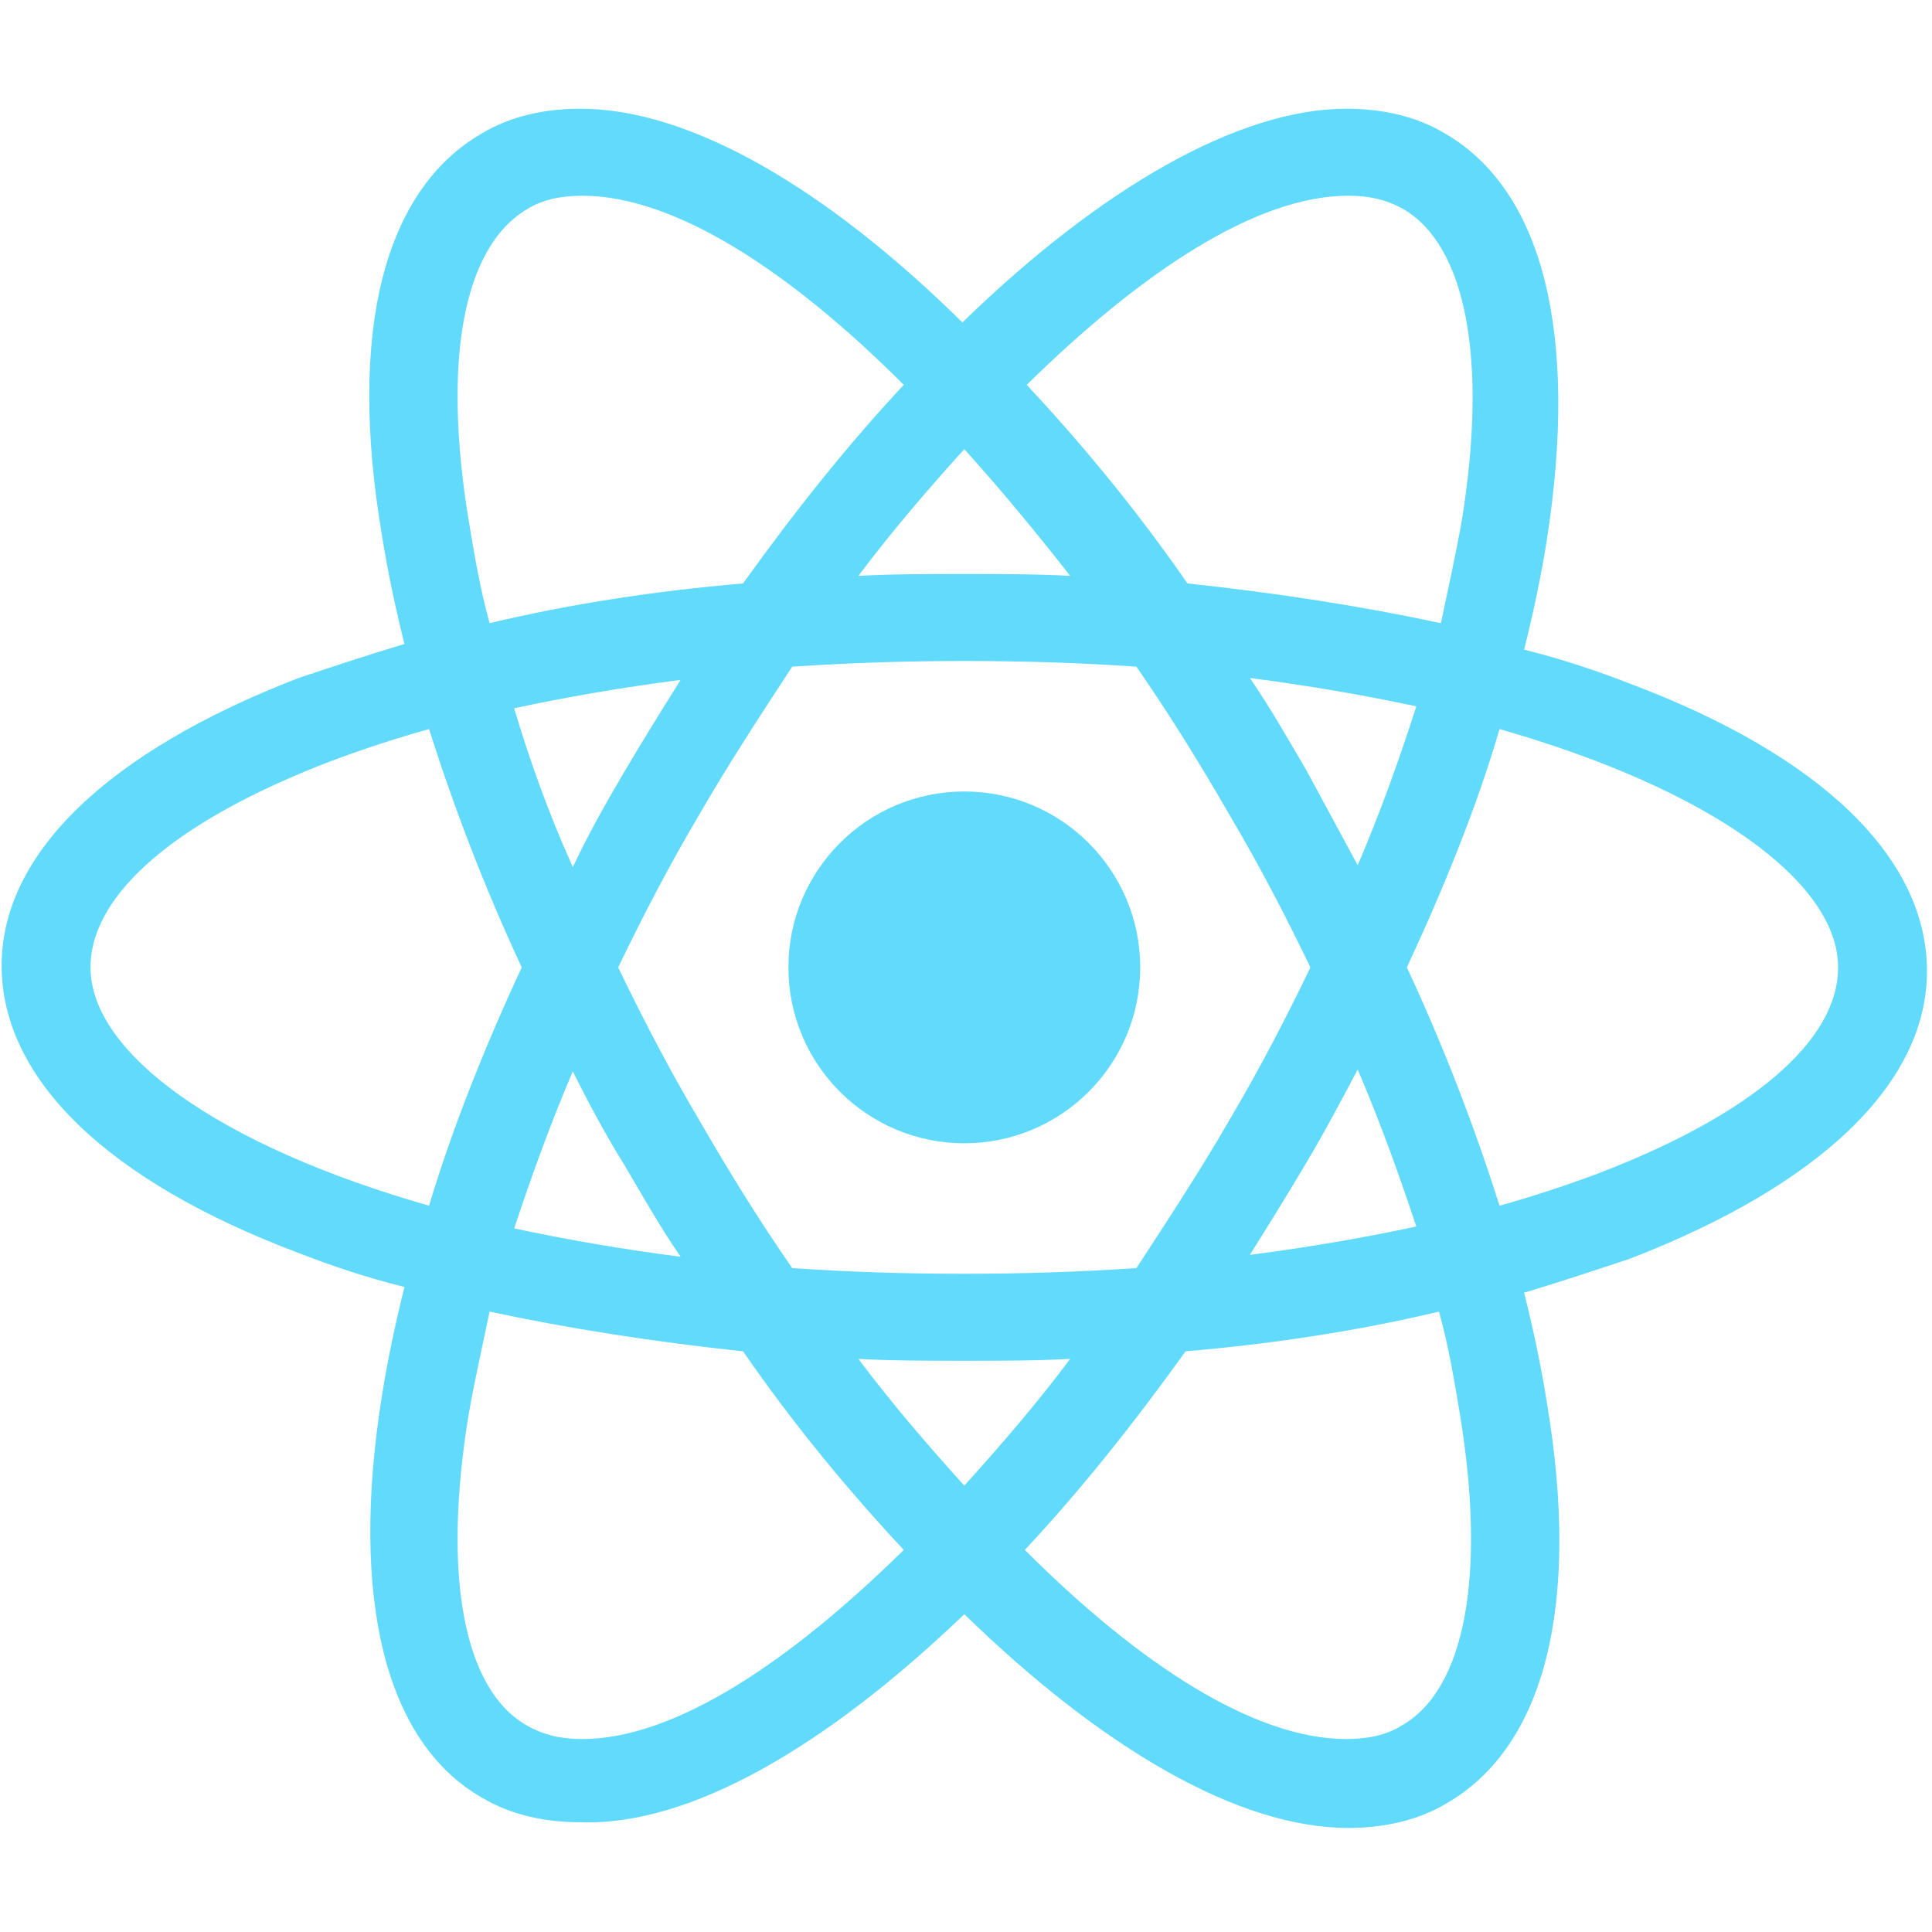
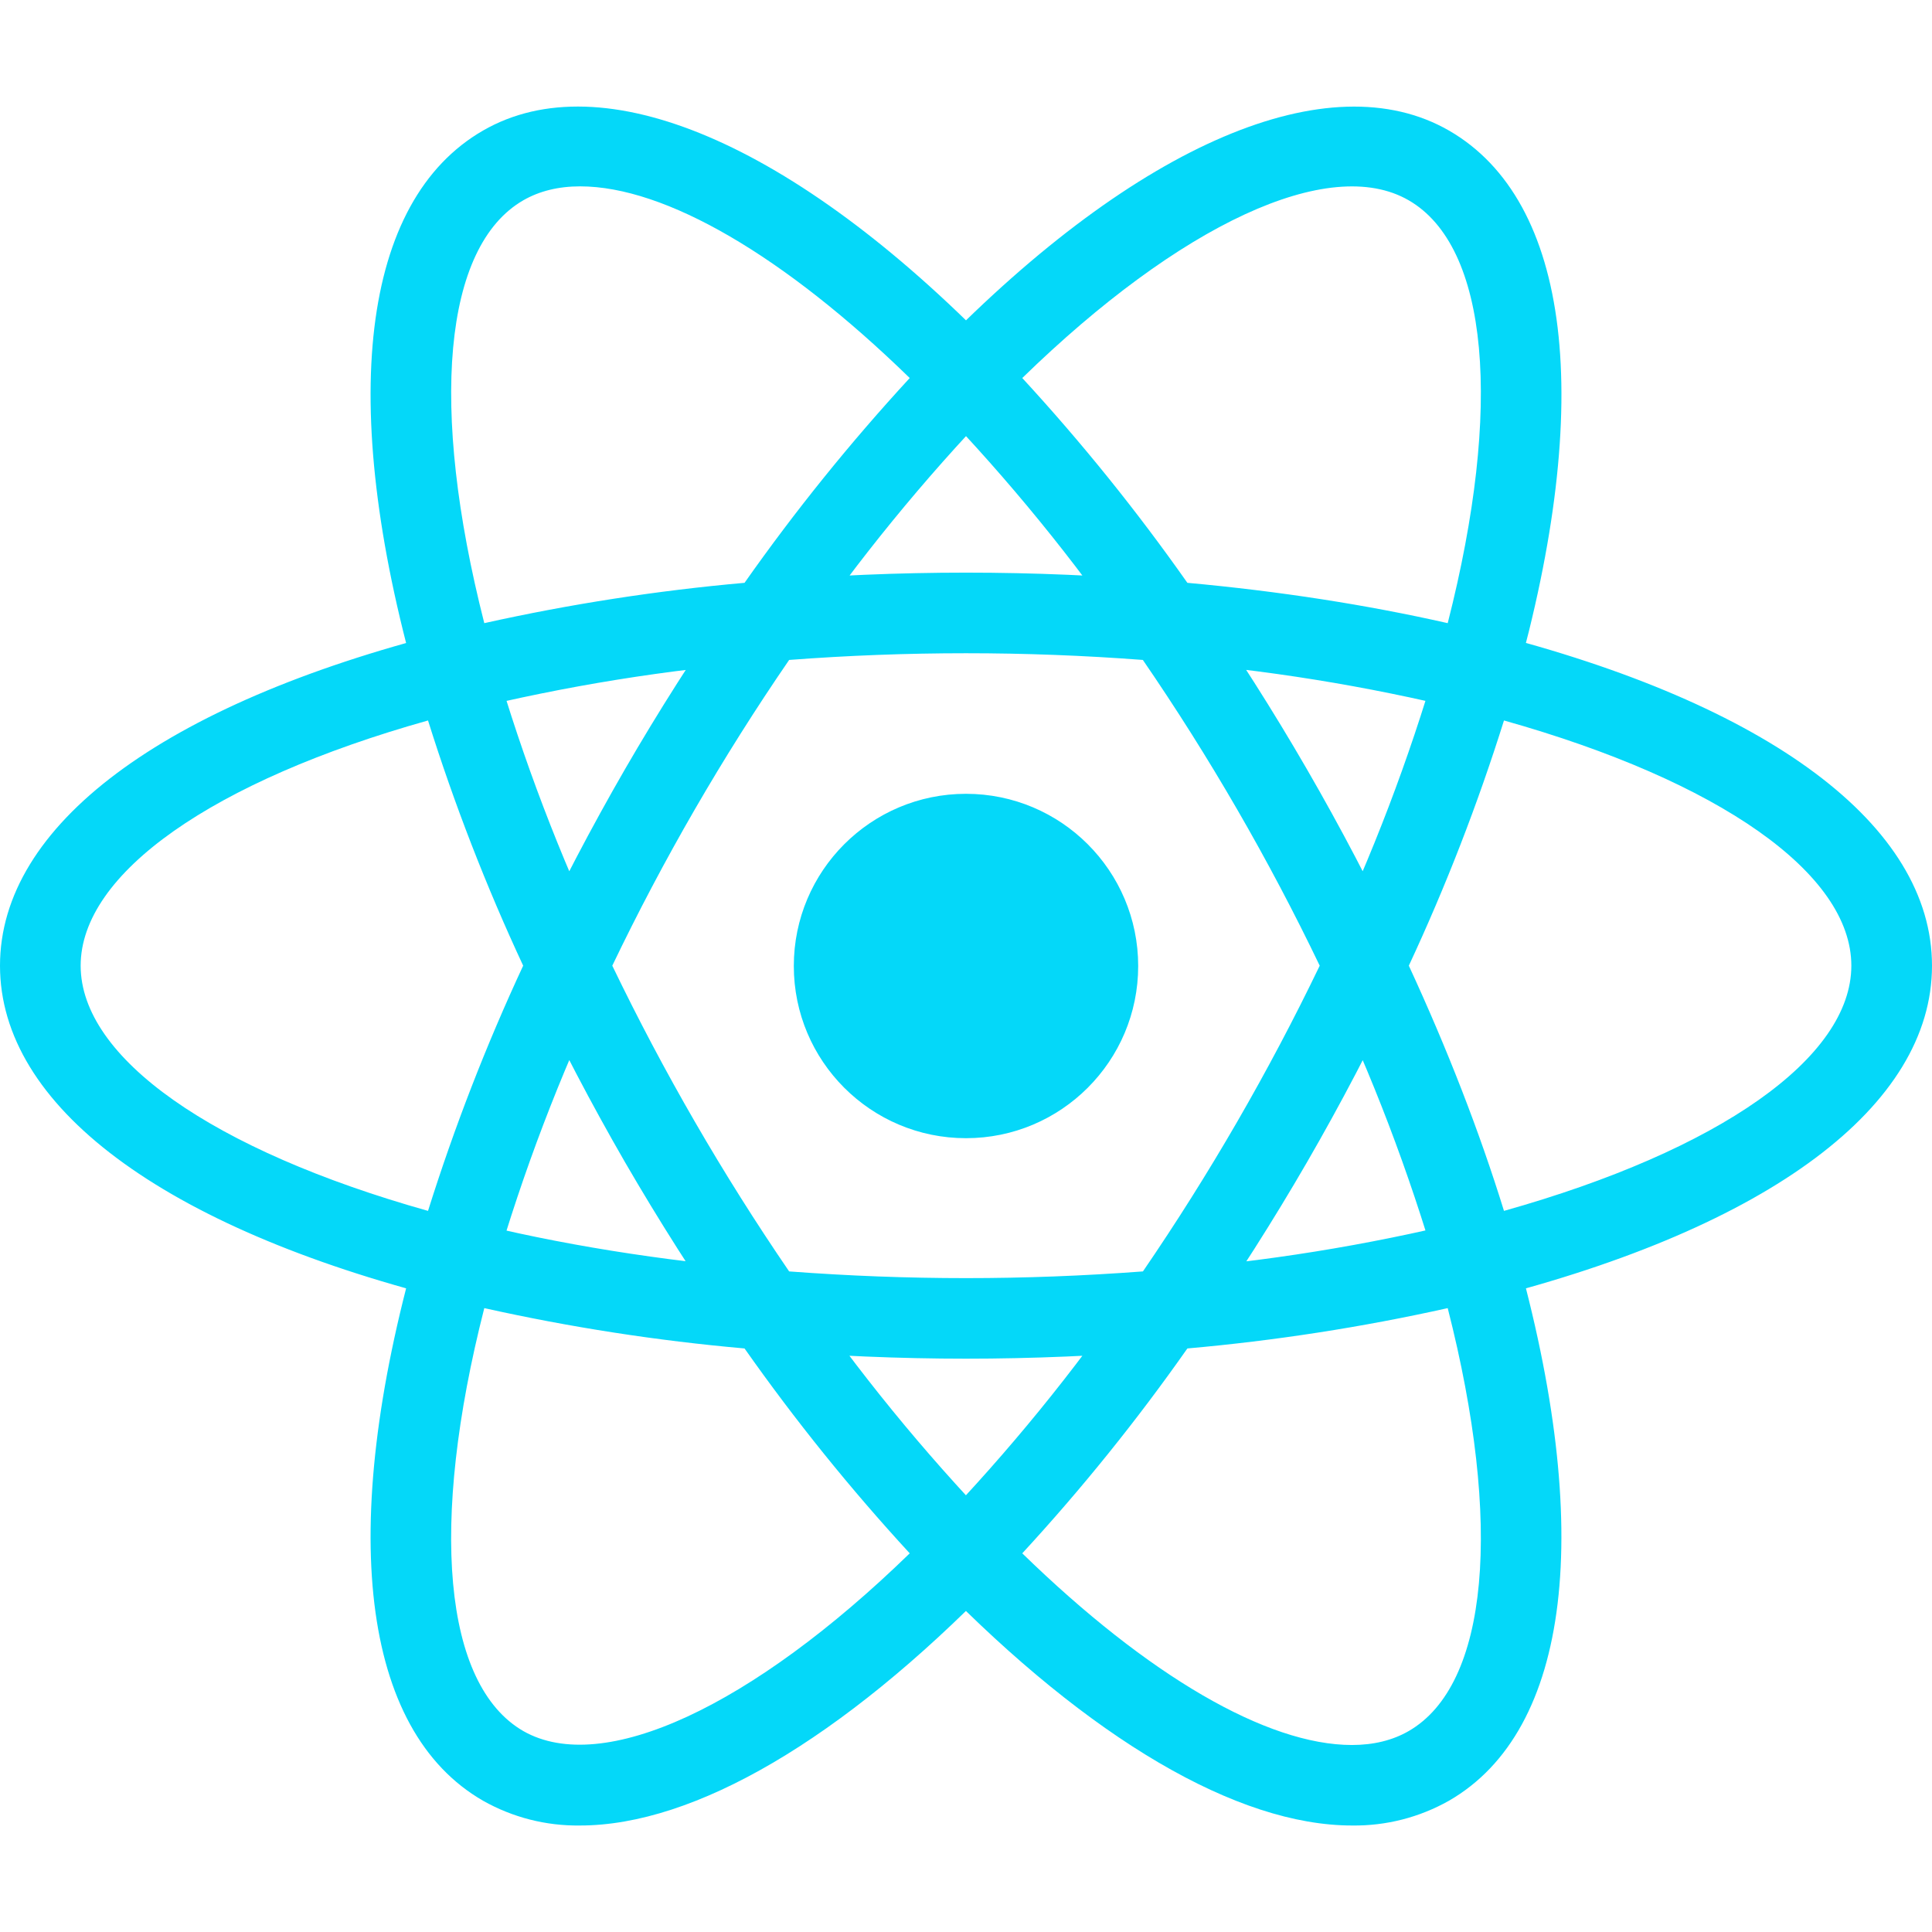
- <svg xmlns="http://www.w3.org/2000/svg" height="100%" style="fill-rule:evenodd;clip-rule:evenodd;stroke-linejoin:round;stroke-miterlimit:2;" version="1.1" viewBox="0 0 128 128" width="100%" xml:space="preserve">
-   <g transform="matrix(1.25305,0,0,1.25305,-16.3076,4.57191)">
-     <circle cx="64" cy="47.5" r="9.3" style="fill:rgb(97,218,251);" />
-     <path d="M64,81.7C71.3,88.8 78.5,93 84.3,93C86.2,93 88,92.6 89.5,91.7C94.7,88.7 96.6,81.2 94.8,70.5C94.5,68.6 94.1,66.7 93.6,64.7C95.6,64.1 97.4,63.5 99.2,62.9C109.3,59 114.9,53.6 114.9,47.7C114.9,41.7 109.3,36.3 99.2,32.5C97.4,31.8 95.6,31.2 93.6,30.7C94.1,28.7 94.5,26.8 94.8,24.9C96.5,14 94.6,6.4 89.4,3.4C87.9,2.5 86.1,2.1 84.2,2.1C78.5,2.1 71.2,6.3 63.9,13.4C56.7,6.3 49.5,2.1 43.7,2.1C41.8,2.1 40,2.5 38.5,3.4C33.3,6.4 31.4,13.9 33.2,24.6C33.5,26.5 33.9,28.4 34.4,30.4C32.4,31 30.6,31.6 28.8,32.2C18.7,36.1 13.1,41.5 13.1,47.4C13.1,53.4 18.7,58.8 28.8,62.6C30.6,63.3 32.4,63.9 34.4,64.4C33.9,66.4 33.5,68.3 33.2,70.2C31.5,80.9 33.4,88.5 38.5,91.4C40,92.3 41.8,92.7 43.7,92.7C49.5,92.9 56.7,88.7 64,81.7ZM58.4,68.2C60.2,68.3 62.1,68.3 64,68.3C65.9,68.3 67.8,68.3 69.6,68.2C67.8,70.6 65.9,72.8 64,74.9C62.1,72.8 60.2,70.6 58.4,68.2ZM46,57.9C47,59.6 47.9,61.2 49,62.8C45.9,62.4 43,61.9 40.2,61.3C41.1,58.6 42.1,55.8 43.3,53C44.1,54.6 45,56.3 46,57.9ZM40.2,33.8C43,33.2 45.9,32.7 49,32.3C48,33.9 47,35.5 46,37.2C45,38.9 44.1,40.5 43.3,42.2C42,39.3 41,36.5 40.2,33.8ZM45.7,47.5C47,44.8 48.4,42.1 50,39.4C51.5,36.8 53.2,34.2 54.9,31.6C57.9,31.4 60.9,31.3 64,31.3C67.2,31.3 70.2,31.4 73.1,31.6C74.9,34.2 76.5,36.8 78,39.4C79.6,42.1 81,44.8 82.3,47.5C81,50.2 79.6,52.9 78,55.6C76.5,58.2 74.8,60.8 73.1,63.4C70.1,63.6 67.1,63.7 64,63.7C60.8,63.7 57.8,63.6 54.9,63.4C53.1,60.8 51.5,58.2 50,55.6C48.4,52.9 47,50.2 45.7,47.5ZM84.8,42.1L82.1,37.1C81.1,35.4 80.2,33.8 79.1,32.2C82.2,32.6 85.1,33.1 87.9,33.7C87,36.5 86,39.3 84.8,42.1ZM84.8,52.9C86,55.7 87,58.5 87.9,61.2C85.1,61.8 82.2,62.3 79.1,62.7C80.1,61.1 81.1,59.5 82.1,57.8C83,56.3 83.9,54.6 84.8,52.9ZM87.1,87.6C86.3,88.1 85.3,88.3 84.2,88.3C79.3,88.3 73.2,84.3 67.2,78.3C70.1,75.2 72.9,71.7 75.7,67.8C80.4,67.4 84.9,66.7 89.1,65.7C89.6,67.5 89.9,69.3 90.2,71.1C91.6,79.6 90.5,85.7 87.1,87.6ZM92.3,34.9C103.5,38.1 110.2,43 110.2,47.5C110.2,51.4 105.6,55.3 97.5,58.4C95.9,59 94.1,59.6 92.3,60.1C91,56 89.4,51.8 87.4,47.5C89.4,43.2 91.1,39 92.3,34.9ZM84.3,6.7C85.4,6.7 86.3,6.9 87.2,7.4C90.5,9.3 91.7,15.3 90.3,23.9C90,25.6 89.6,27.4 89.2,29.3C85,28.4 80.5,27.7 75.8,27.2C73.1,23.3 70.2,19.8 67.3,16.7C73.3,10.8 79.4,6.7 84.3,6.7ZM69.6,26.8C67.8,26.7 65.9,26.7 64,26.7C62.1,26.7 60.2,26.7 58.4,26.8C60.2,24.4 62.1,22.2 64,20.1C65.9,22.2 67.8,24.5 69.6,26.8ZM40.9,7.4C41.7,6.9 42.7,6.7 43.8,6.7C48.7,6.7 54.8,10.7 60.8,16.7C57.9,19.8 55.1,23.3 52.3,27.2C47.6,27.6 43.1,28.3 38.9,29.3C38.4,27.5 38.1,25.7 37.8,23.9C36.4,15.4 37.5,9.4 40.9,7.4ZM35.7,60.1C24.5,56.9 17.8,52 17.8,47.5C17.8,43.6 22.4,39.7 30.5,36.6C32.1,36 33.9,35.4 35.7,34.9C37,39 38.6,43.2 40.6,47.5C38.6,51.8 36.9,56.1 35.7,60.1ZM37.8,71.1C38.1,69.4 38.5,67.6 38.9,65.7C43.1,66.6 47.6,67.3 52.3,67.8C55,71.7 57.9,75.2 60.8,78.3C54.8,84.2 48.7,88.3 43.8,88.3C42.7,88.3 41.8,88.1 40.9,87.6C37.5,85.7 36.4,79.6 37.8,71.1Z" style="fill:rgb(97,218,251);fill-rule:nonzero;" />
-   </g>
+ <svg xmlns="http://www.w3.org/2000/svg" viewBox="0 0 24 24">
+   <path d="M12 9.861a2.139 2.139 0 1 0 0 4.278 2.139 2.139 0 1 0 0-4.278zm-5.992 6.394-.472-.12C2.018 15.246 0 13.737 0 11.996s2.018-3.25 5.536-4.139l.472-.119.133.468a23.53 23.53 0 0 0 1.363 3.578l.101.213-.101.213a23.307 23.307 0 0 0-1.363 3.578l-.133.467zM5.317 8.95c-2.674.751-4.315 1.9-4.315 3.046 0 1.145 1.641 2.294 4.315 3.046a24.95 24.95 0 0 1 1.182-3.046A24.752 24.752 0 0 1 5.317 8.95zm12.675 7.305-.133-.469a23.357 23.357 0 0 0-1.364-3.577l-.101-.213.101-.213a23.42 23.42 0 0 0 1.364-3.578l.133-.468.473.119c3.517.889 5.535 2.398 5.535 4.14s-2.018 3.25-5.535 4.139l-.473.12zm-.491-4.259c.48 1.039.877 2.06 1.182 3.046 2.675-.752 4.315-1.901 4.315-3.046 0-1.146-1.641-2.294-4.315-3.046a24.788 24.788 0 0 1-1.182 3.046zM5.31 8.945l-.133-.467C4.188 4.992 4.488 2.494 6 1.622c1.483-.856 3.864.155 6.359 2.716l.34.349-.34.349a23.552 23.552 0 0 0-2.422 2.967l-.135.193-.235.02a23.657 23.657 0 0 0-3.785.61l-.472.119zm1.896-6.63c-.268 0-.505.058-.705.173-.994.573-1.17 2.565-.485 5.253a25.122 25.122 0 0 1 3.233-.501 24.847 24.847 0 0 1 2.052-2.544c-1.56-1.519-3.037-2.381-4.095-2.381zm9.589 20.362c-.001 0-.001 0 0 0-1.425 0-3.255-1.073-5.154-3.023l-.34-.349.34-.349a23.53 23.53 0 0 0 2.421-2.968l.135-.193.234-.02a23.63 23.63 0 0 0 3.787-.609l.472-.119.134.468c.987 3.484.688 5.983-.824 6.854a2.38 2.38 0 0 1-1.205.308zm-4.096-3.381c1.56 1.519 3.037 2.381 4.095 2.381h.001c.267 0 .505-.058.704-.173.994-.573 1.171-2.566.485-5.254a25.02 25.02 0 0 1-3.234.501 24.674 24.674 0 0 1-2.051 2.545zM18.69 8.945l-.472-.119a23.479 23.479 0 0 0-3.787-.61l-.234-.02-.135-.193a23.414 23.414 0 0 0-2.421-2.967l-.34-.349.34-.349C14.135 1.778 16.515.767 18 1.622c1.512.872 1.812 3.37.824 6.855l-.134.468zM14.75 7.24c1.142.104 2.227.273 3.234.501.686-2.688.509-4.68-.485-5.253-.988-.571-2.845.304-4.8 2.208A24.849 24.849 0 0 1 14.75 7.24zM7.206 22.677A2.38 2.38 0 0 1 6 22.369c-1.512-.871-1.812-3.369-.823-6.854l.132-.468.472.119c1.155.291 2.429.496 3.785.609l.235.02.134.193a23.596 23.596 0 0 0 2.422 2.968l.34.349-.34.349c-1.898 1.95-3.728 3.023-5.151 3.023zm-1.19-6.427c-.686 2.688-.509 4.681.485 5.254.987.563 2.843-.305 4.8-2.208a24.998 24.998 0 0 1-2.052-2.545 24.976 24.976 0 0 1-3.233-.501zm5.984.628c-.823 0-1.669-.036-2.516-.106l-.235-.02-.135-.193a30.388 30.388 0 0 1-1.35-2.122 30.354 30.354 0 0 1-1.166-2.228l-.1-.213.1-.213a30.3 30.3 0 0 1 1.166-2.228c.414-.716.869-1.43 1.35-2.122l.135-.193.235-.02a29.785 29.785 0 0 1 5.033 0l.234.02.134.193a30.006 30.006 0 0 1 2.517 4.35l.101.213-.101.213a29.6 29.6 0 0 1-2.517 4.35l-.134.193-.234.02c-.847.07-1.694.106-2.517.106zm-2.197-1.084c1.48.111 2.914.111 4.395 0a29.006 29.006 0 0 0 2.196-3.798 28.585 28.585 0 0 0-2.197-3.798 29.031 29.031 0 0 0-4.394 0 28.477 28.477 0 0 0-2.197 3.798 29.114 29.114 0 0 0 2.197 3.798z" fill="#04d8f9" class="fill-000000" />
</svg>
